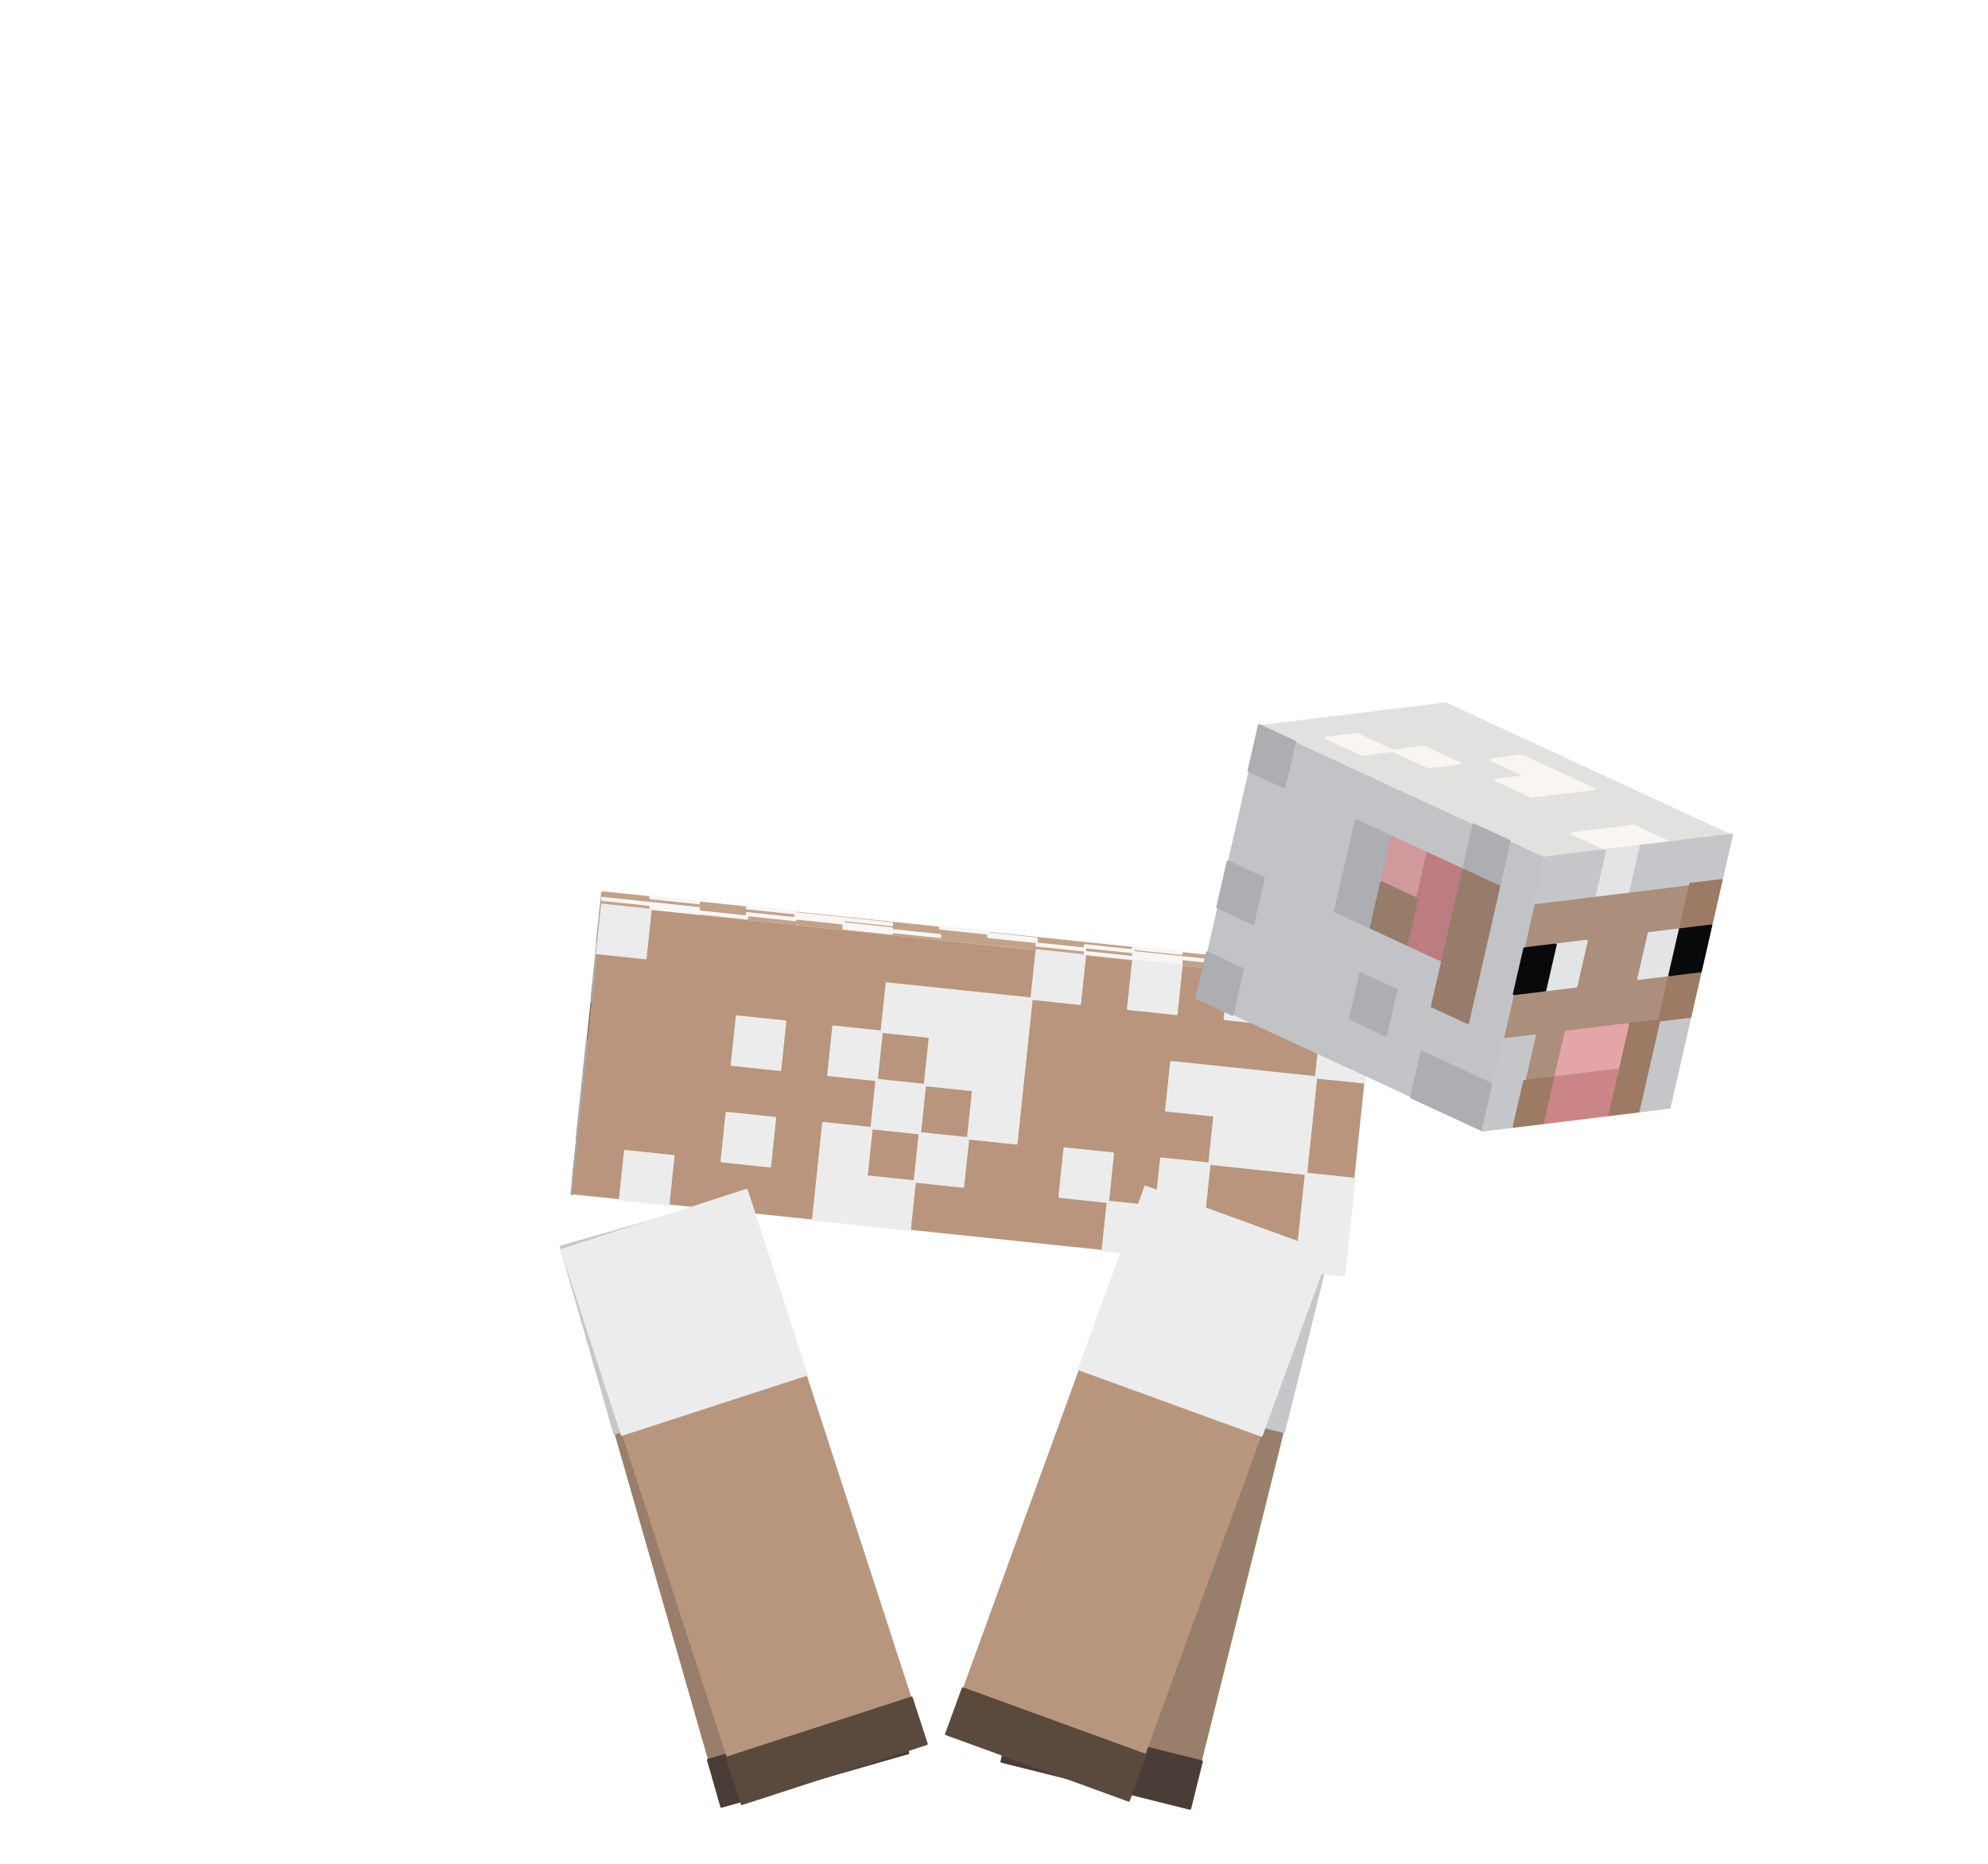
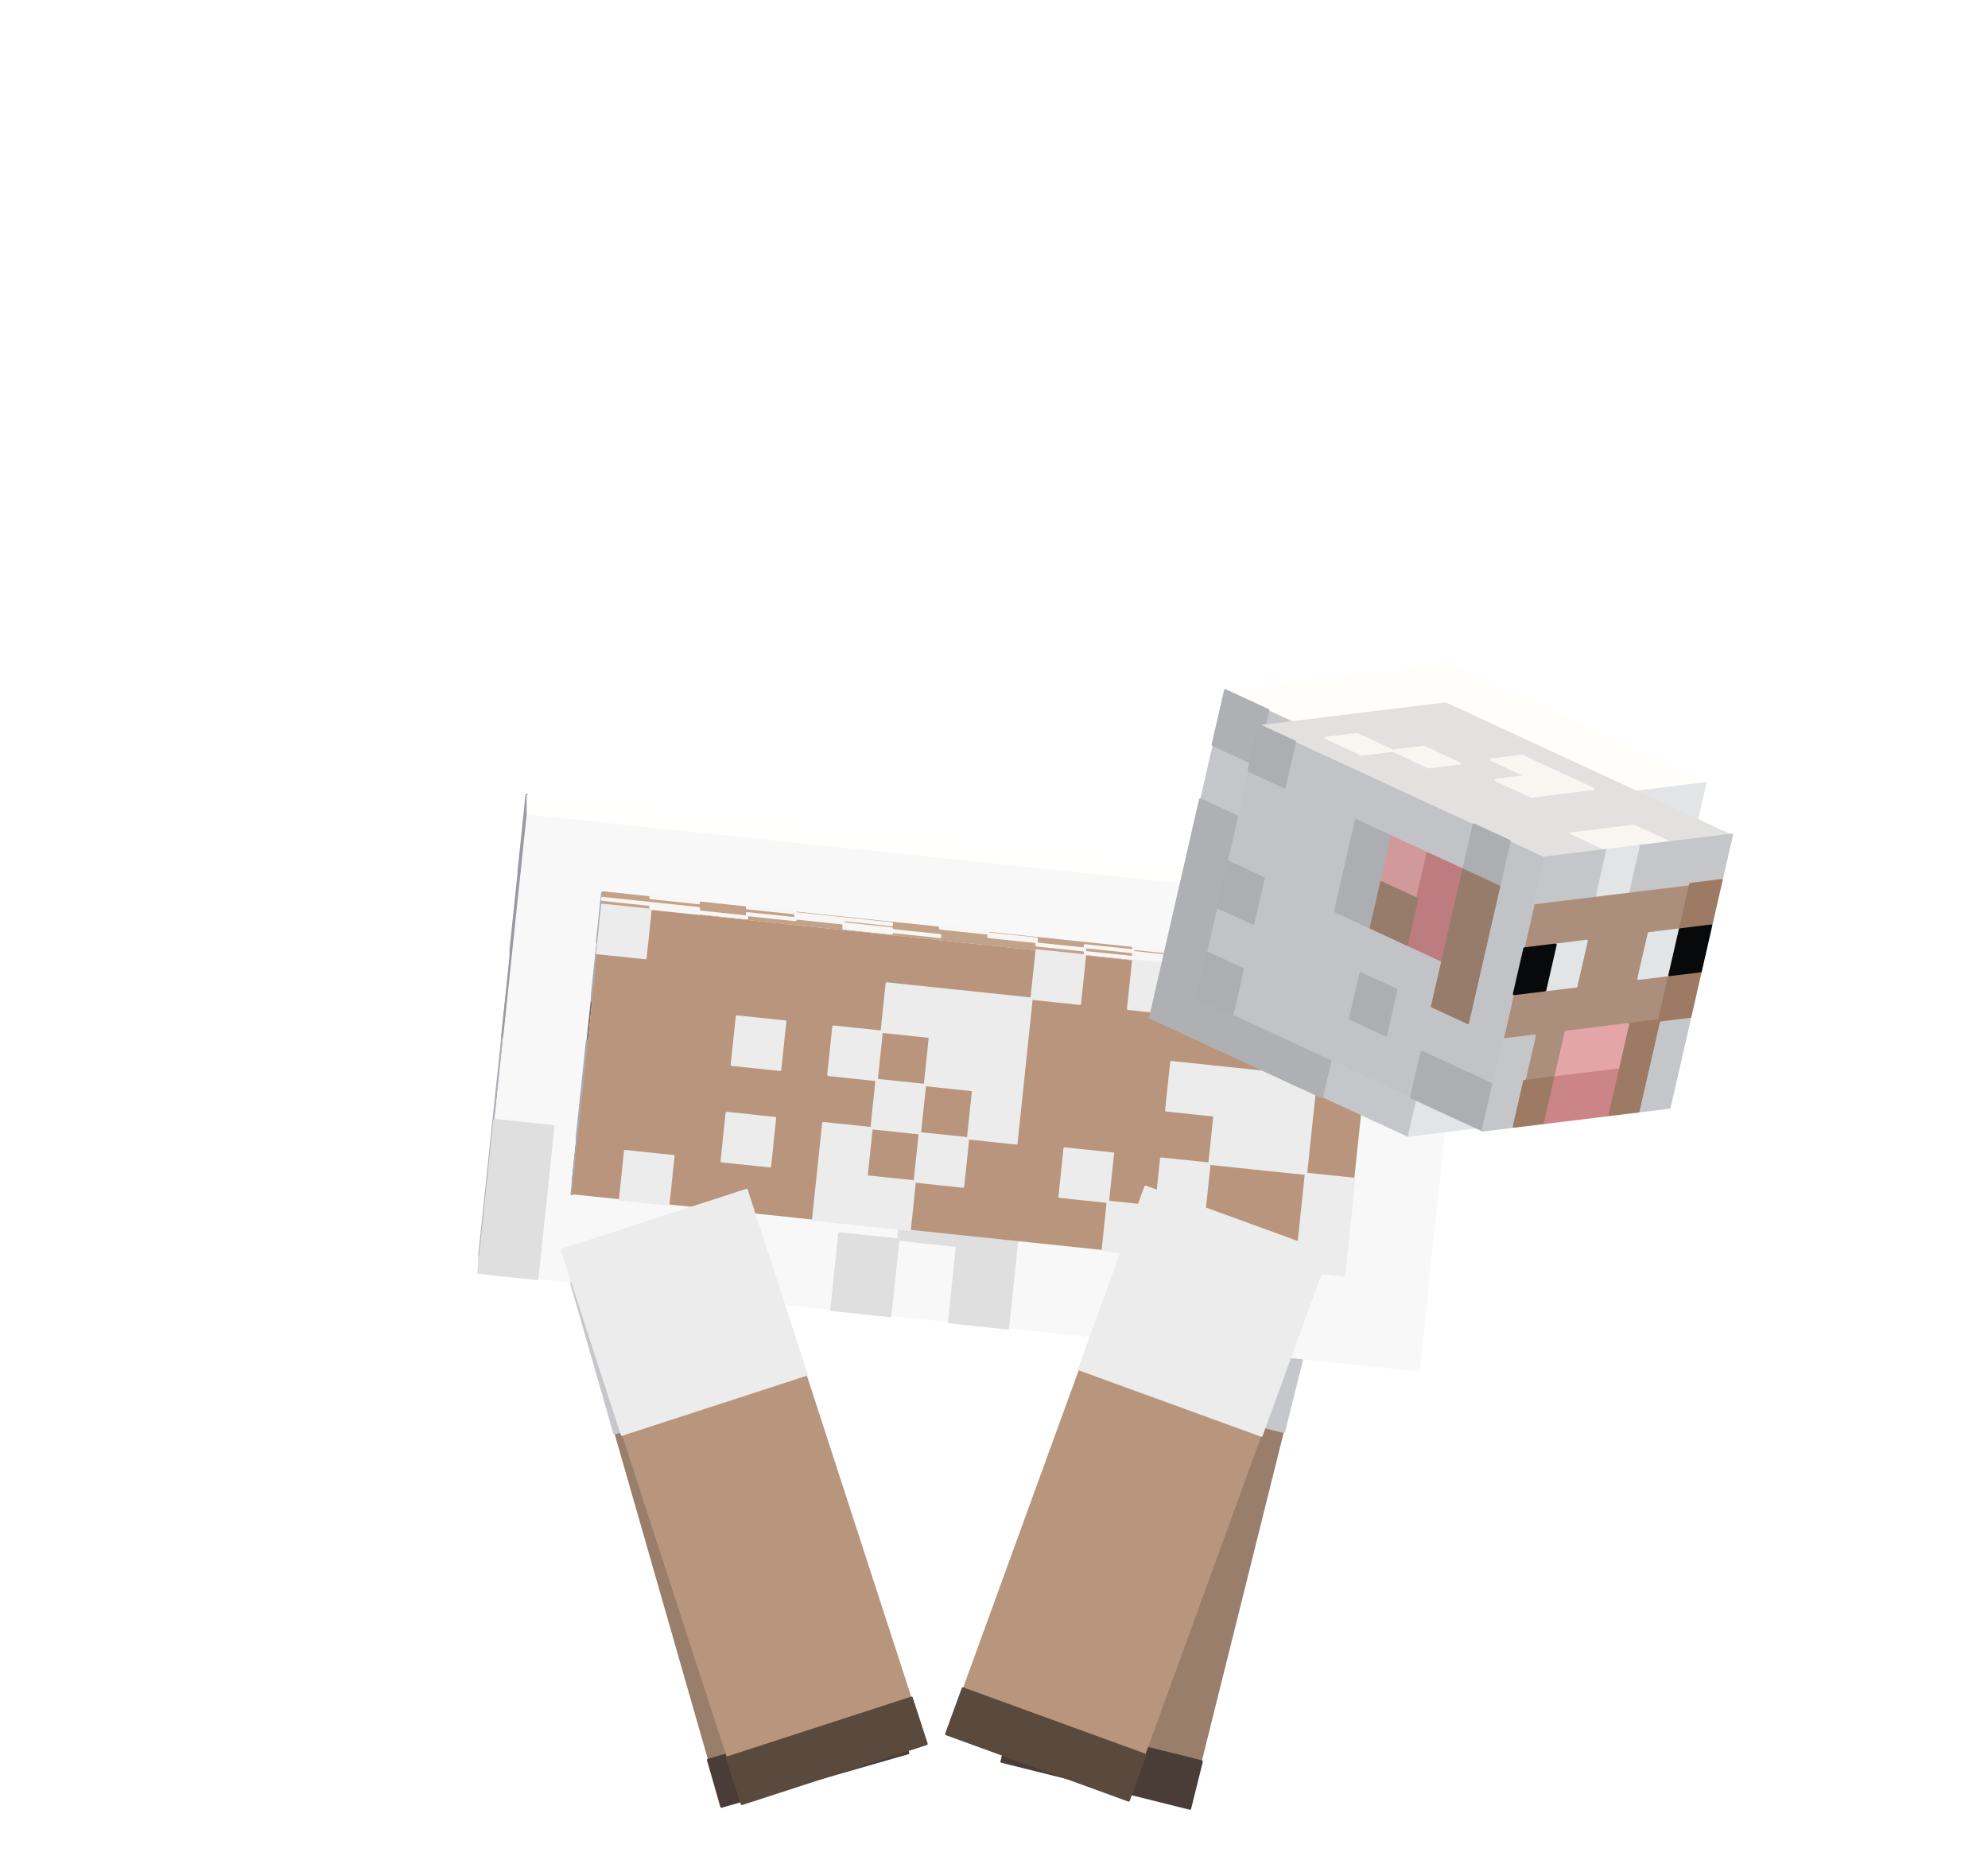
<svg xmlns="http://www.w3.org/2000/svg" viewBox="0 0 512 480" width="512" height="480" role="img" aria-labelledby="rest-6-title">
  <g id="sheep">
    <g id="leg-front-left" aria-label="Front left leg">
      <g class="face" data-face="nx">
        <path fill="#997e6c" d="M294.24 308.14L342.76 320.24L306.47 465.78L257.95 453.68Z" />
        <path fill="#c5c7ca" stroke="#c5c7ca" stroke-width=".6" stroke-linejoin="round" d="M294.24 308.14L342.76 320.24L339.73 332.36L291.22 320.27ZM291.22 320.27L339.73 332.36L336.71 344.49L288.19 332.4ZM288.19 332.4L336.71 344.49L333.69 356.62L285.17 344.53ZM285.17 344.53L333.69 356.62L330.66 368.75L282.15 356.65Z" />
        <path fill="#4a3d37" stroke="#4a3d37" stroke-width=".6" stroke-linejoin="round" d="M260.98 441.56L309.49 453.65L306.47 465.78L257.95 453.68Z" />
      </g>
    </g>
    <g id="leg-hind-left" aria-label="Hind left leg">
      <g class="face" data-face="nx">
        <path fill="#997e6c" d="M144.47 321.08L192.53 307.3L233.88 451.49L185.81 465.27Z" />
        <path fill="#c5c7ca" stroke="#c5c7ca" stroke-width=".6" stroke-linejoin="round" d="M144.47 321.08L192.53 307.3L195.98 319.31L147.91 333.09ZM147.91 333.09L195.98 319.31L199.42 331.33L151.36 345.11ZM151.36 345.11L199.42 331.33L202.87 343.34L154.8 357.13ZM154.8 357.13L202.87 343.34L206.31 355.36L158.25 369.14Z" />
        <path fill="#4a3d37" stroke="#4a3d37" stroke-width=".6" stroke-linejoin="round" d="M182.37 453.25L230.43 439.47L233.88 451.49L185.81 465.27Z" />
      </g>
    </g>
+     <g id="wool-body" aria-label="Wool body">
+       <g class="face" data-face="bottom">
+         <path fill="#adb0b7" d="M123.22 327.79L123.22 322.77L135.64 204.74L135.64 209.76Z" />
+         <path fill="#989ba1" stroke="#989ba1" stroke-width=".6" stroke-linejoin="round" d="M129.43 266.89L129.43 266.26L131.5 246.59L131.5 247.22ZM131.5 248.47L131.5 247.85L133.57 228.17L133.57 228.8ZM131.5 247.22L131.5 245.96L133.57 226.29L133.57 227.55ZM131.5 245.34L131.5 244.71L133.57 225.04L133.57 225.67ZM133.57 229.43L133.57 224.41L135.64 204.74L135.64 209.76Z" />
+       </g>
+       <g class="face" data-face="back">
+         <path fill="#fffffe" d="M378.05 230.2L378.05 235.22L135.64 209.76L135.64 204.74Z" />
+       </g>
+       <g class="face" data-face="nx">
+         <path fill="#f8f8f8" d="M378.05 235.22L365.64 353.25L123.22 327.79L135.64 209.76Z" />
+         <path fill="#dfdfdf" stroke="#dfdfdf" stroke-width=".6" stroke-linejoin="round" d="M263.72 302.77L259.58 342.11L244.43 340.52L248.57 301.17ZM248.57 301.17L246.5 320.85L231.35 319.25L233.42 299.58ZM231.35 319.25L229.28 338.93L214.13 337.33L216.2 317.66ZM142.51 290.03L138.37 329.38L123.22 327.79L127.36 288.44Z" />
+       </g>
+     </g>
    <g id="body" aria-label="Body">
      <g class="face" data-face="bottom">
        <path fill="#7d695f" d="M147.26 307.57L147.26 304.08L155.1 229.53L155.1 233.02Z" />
        <path fill="#a9aab0" stroke="#a9aab0" stroke-width=".6" stroke-linejoin="round" d="M147.26 307.57L147.26 307.13L148.57 294.71L148.57 295.14ZM148.57 295.14L148.57 294.27L149.88 281.84L149.88 282.72ZM148.57 293.4L148.57 292.96L149.88 280.54L149.88 280.97ZM149.88 280.97L149.88 280.54L151.18 268.11L151.18 268.55ZM152.49 257.87L152.49 257.43L153.8 245.01L153.8 245.45ZM152.49 256.56L152.49 256.12L153.8 243.7L153.8 244.14ZM153.8 244.57L153.8 244.14L155.1 231.71L155.1 232.15ZM153.8 242.83L153.8 242.39L155.1 229.97L155.1 230.4Z" />
      </g>
      <g class="face" data-face="back">
        <path fill="#c3a28a" d="M354.01 250.42L354.01 253.91L155.1 233.02L155.1 229.53Z" />
        <path fill="#f8f6f4" stroke="#f8f6f4" stroke-width=".6" stroke-linejoin="round" d="M341.58 250.86L341.58 251.74L329.15 250.43L329.15 249.56ZM329.15 250.43L329.15 250.87L316.71 249.56L316.71 249.12ZM316.71 247.82L316.71 248.25L304.28 246.95L304.28 246.51ZM304.28 245.2L304.28 245.64L291.85 244.33L291.85 243.9ZM304.28 246.51L304.28 247.38L291.85 246.08L291.85 245.2ZM304.28 247.82L304.28 248.69L291.85 247.39L291.85 246.51ZM291.85 244.77L291.85 245.2L279.42 243.9L279.42 243.46ZM291.85 246.51L291.85 246.95L279.42 245.64L279.42 245.21ZM279.42 244.33L279.42 244.77L266.99 243.47L266.99 243.03ZM266.99 241.72L266.99 242.59L254.56 241.29L254.56 240.41ZM254.56 239.98L254.56 240.41L242.12 239.11L242.12 238.67ZM242.12 240.85L242.12 241.29L229.69 239.98L229.69 239.55ZM229.69 237.8L229.69 238.24L217.26 236.93L217.26 236.5ZM229.69 239.11L229.69 240.42L217.26 239.11L217.26 237.81ZM217.26 236.5L217.26 236.93L204.83 235.63L204.83 235.19ZM217.26 237.37L217.26 237.81L204.83 236.5L204.83 236.06ZM204.83 234.75L204.83 235.19L192.4 233.89L192.4 233.45ZM204.83 236.5L204.83 236.94L192.4 235.63L192.4 235.19ZM192.4 236.07L192.4 236.5L179.97 235.2L179.97 234.76ZM179.97 232.14L179.97 232.58L167.54 231.27L167.54 230.84ZM179.97 233.89L179.97 234.32L167.54 233.02L167.54 232.58ZM179.97 234.76L179.97 235.63L167.54 234.33L167.54 233.45ZM167.54 232.58L167.54 233.02L155.1 231.71L155.1 231.28Z" />
      </g>
      <g class="face" data-face="nx">
        <path fill="#b8957c" d="M354.01 253.91L346.17 328.46L147.26 307.57L155.1 233.02Z" />
        <path fill="#ececec" stroke="#ececec" stroke-width=".6" stroke-linejoin="round" d="M352.7 266.34L351.4 278.76L338.96 277.46L340.27 265.03ZM348.78 303.61L346.17 328.46L333.74 327.15L336.35 302.3ZM338.96 277.46L336.35 302.3L323.92 301L326.53 276.15ZM329.15 251.3L327.84 263.73L315.41 262.42L316.71 250ZM326.53 276.15L323.92 301L311.49 299.69L314.1 274.84ZM314.1 274.84L312.79 287.27L300.36 285.96L301.67 273.54ZM311.49 299.69L310.18 312.12L297.75 310.81L299.06 298.39ZM304.28 248.69L302.98 261.12L290.54 259.81L291.85 247.39ZM297.75 310.81L296.44 323.23L284.01 321.93L285.32 309.51ZM286.62 297.08L285.32 309.51L272.89 308.2L274.19 295.78ZM279.42 246.08L278.11 258.5L265.68 257.2L266.99 244.77ZM265.68 257.2L261.76 294.47L249.33 293.16L253.25 255.89ZM253.25 255.89L250.64 280.74L238.21 279.43L240.82 254.59ZM249.33 293.16L248.02 305.59L235.59 304.28L236.9 291.86ZM240.82 254.59L239.51 267.01L227.08 265.7L228.39 253.28ZM238.21 279.43L236.9 291.86L224.47 290.55L225.77 278.13ZM235.59 304.28L234.29 316.71L221.85 315.4L223.16 302.98ZM227.08 265.7L225.77 278.13L213.34 276.82L214.65 264.4ZM224.47 290.55L221.85 315.4L209.42 314.09L212.04 289.25ZM202.22 263.09L200.91 275.52L188.48 274.21L189.79 261.79ZM199.6 287.94L198.3 300.36L185.87 299.06L187.17 286.63ZM173.43 297.75L172.13 310.18L159.7 308.87L161 296.45ZM167.54 234.33L166.23 246.75L153.8 245.45L155.1 233.02Z" />
+       </g>
+     </g>
+     <g id="wool-head" aria-label="Wool head">
+       <g class="face" data-face="top">
+         <path fill="#fffefb" d="M315.55 177.77L373.22 170.71L439.56 201.4L381.89 208.46Z" />
+       </g>
+       <g class="face" data-face="front">
+         <path fill="#e3e4e6" d="M381.89 208.46L439.56 201.4L420.24 285.71L362.57 292.77Z" />
+       </g>
+       <g class="face" data-face="nx">
+         <path fill="#c4c6c9" d="M315.55 177.77L381.89 208.46L362.57 292.77L296.23 262.08Z" />
+         <path fill="#aeb0b3" stroke="#aeb0b3" stroke-width=".6" stroke-linejoin="round" d="M315.55 177.77L326.6 182.89L323.39 196.94L312.33 191.82ZM309.11 205.87L320.17 210.99L316.95 225.04L305.89 219.93ZM305.89 219.93L316.95 225.04L313.73 239.09L302.67 233.98ZM302.67 233.98L313.73 239.09L310.51 253.15L299.45 248.03ZM299.45 248.03L343.68 268.49L340.46 282.54L296.23 262.08Z" />
      </g>
    </g>
    <g id="head" aria-label="Head">
      <g class="face" data-face="top">
        <path fill="#e2e1df" d="M324.27 186.77L372.33 180.88L446.04 214.98L397.98 220.86Z" />
        <path fill="#f9f6f2" stroke="#f9f6f2" stroke-width=".6" stroke-linejoin="round" d="M341.5 190.05L349.51 189.07L358.72 193.33L350.71 194.31ZM358.72 193.33L366.73 192.35L375.94 196.61L367.93 197.59ZM383.95 195.63L391.96 194.65L401.18 198.91L393.17 199.89ZM385.16 200.87L401.18 198.91L410.39 203.17L394.37 205.13ZM404.79 214.64L420.81 212.68L430.02 216.94L414 218.9Z" />
      </g>
      <g class="face" data-face="nx">
        <path fill="#c2c3c7" d="M324.27 186.77L397.98 220.86L381.89 291.12L308.18 257.03Z" />
        <path fill="#acaeb2" stroke="#acaeb2" stroke-width=".6" stroke-linejoin="round" d="M324.27 186.77L333.49 191.03L330.8 202.74L321.59 198.48ZM379.56 212.34L388.77 216.6L386.09 228.31L376.87 224.05ZM349.23 211.26L358.45 215.52L355.76 227.23L346.55 222.97ZM346.55 222.97L355.76 227.23L353.08 238.94L343.87 234.68ZM316.23 221.9L325.44 226.16L322.76 237.87L313.54 233.61ZM350.4 250.65L359.61 254.92L356.93 266.63L347.71 262.36ZM310.86 245.32L320.07 249.58L317.39 261.29L308.18 257.03ZM366.14 270.89L384.57 279.41L381.89 291.12L363.46 282.6Z" />
        <path fill="#d1999c" stroke="#d1999c" stroke-width=".6" stroke-linejoin="round" d="M358.45 215.52L367.66 219.79L364.98 231.5L355.76 227.23Z" />
        <path fill="#bd7c7f" stroke="#bd7c7f" stroke-width=".6" stroke-linejoin="round" d="M367.66 219.79L376.87 224.05L374.19 235.76L364.98 231.5ZM364.98 231.5L374.19 235.76L371.51 247.47L362.29 243.21Z" />
        <path fill="#977c6b" stroke="#977c6b" stroke-width=".6" stroke-linejoin="round" d="M376.87 224.05L386.09 228.31L383.4 240.02L374.19 235.76ZM355.76 227.23L364.98 231.5L362.29 243.21L353.08 238.94ZM374.19 235.76L383.4 240.02L380.72 251.73L371.51 247.47ZM371.51 247.47L380.72 251.73L378.04 263.44L368.82 259.18Z" />
      </g>
      <g class="face" data-face="front">
        <path fill="#ab8e7b" d="M397.98 220.86L446.04 214.98L429.95 285.24L381.89 291.12Z" />
        <path fill="#c5c6c9" stroke="#c5c6c9" stroke-width=".6" stroke-linejoin="round" d="M397.98 220.86L414 218.9L411.32 230.61L395.3 232.57ZM422.01 217.92L446.04 214.98L443.36 226.69L419.33 229.63ZM387.25 267.7L395.26 266.72L392.58 278.43L384.57 279.41ZM427.3 262.8L435.31 261.82L432.63 273.53L424.62 274.51ZM384.57 279.41L392.58 278.43L389.9 290.14L381.89 291.12ZM424.62 274.51L432.63 273.53L429.95 285.24L421.94 286.22Z" />
        <path fill="#e3e4e6" stroke="#e3e4e6" stroke-width=".6" stroke-linejoin="round" d="M414 218.9L422.01 217.92L419.33 229.63L411.32 230.61ZM400.63 243.3L408.64 242.32L405.95 254.03L397.94 255.01ZM424.66 240.36L432.67 239.38L429.98 251.09L421.97 252.07Z" />
        <path fill="#9c7a63" stroke="#9c7a63" stroke-width=".6" stroke-linejoin="round" d="M435.35 227.67L443.36 226.69L440.68 238.4L432.67 239.38ZM429.98 251.09L438 250.11L435.31 261.82L427.3 262.8ZM419.29 263.78L427.3 262.8L424.62 274.51L416.61 275.49ZM392.58 278.43L400.59 277.45L397.91 289.16L389.9 290.14ZM416.61 275.49L424.62 274.51L421.94 286.22L413.93 287.2Z" />
        <path fill="#08090b" stroke="#08090b" stroke-width=".6" stroke-linejoin="round" d="M392.62 244.28L400.63 243.3L397.94 255.01L389.93 255.99ZM432.67 239.38L440.68 238.4L438 250.11L429.98 251.09Z" />
        <path fill="#e3a5a7" stroke="#e3a5a7" stroke-width=".6" stroke-linejoin="round" d="M403.27 265.74L419.29 263.78L416.61 275.49L400.59 277.45Z" />
        <path fill="#cc8587" stroke="#cc8587" stroke-width=".6" stroke-linejoin="round" d="M400.59 277.45L416.61 275.49L413.93 287.2L397.91 289.16Z" />
      </g>
    </g>
    <g id="leg-front-right" aria-label="Front right leg">
      <g class="face" data-face="nx">
        <path fill="#b8967d" d="M295.01 305.64L341.99 322.74L290.69 463.69L243.7 446.59Z" />
        <path fill="#ececec" stroke="#ececec" stroke-width=".6" stroke-linejoin="round" d="M295.01 305.64L341.99 322.74L337.72 334.48L290.73 317.38ZM290.73 317.38L337.72 334.48L333.44 346.23L286.46 329.13ZM286.46 329.13L333.44 346.23L329.17 357.98L282.18 340.88ZM282.18 340.88L329.17 357.98L324.89 369.72L277.91 352.62Z" />
        <path fill="#5a493d" stroke="#5a493d" stroke-width=".6" stroke-linejoin="round" d="M247.98 434.84L294.96 451.95L290.69 463.69L243.7 446.59Z" />
      </g>
    </g>
    <g id="leg-hind-right" aria-label="Hind right leg">
      <g class="face" data-face="nx">
        <path fill="#b8967d" d="M144.72 321.91L192.28 306.46L238.63 449.12L191.08 464.57Z" />
        <path fill="#ececec" stroke="#ececec" stroke-width=".6" stroke-linejoin="round" d="M144.72 321.91L192.28 306.46L196.14 318.35L148.59 333.8ZM148.59 333.8L196.14 318.35L200 330.24L152.45 345.69ZM152.45 345.69L200 330.24L203.86 342.13L156.31 357.58ZM156.31 357.58L203.86 342.13L207.73 354.01L160.17 369.47Z" />
        <path fill="#5a493d" stroke="#5a493d" stroke-width=".6" stroke-linejoin="round" d="M187.21 452.68L234.77 437.23L238.63 449.12L191.08 464.57Z" />
      </g>
    </g>
  </g>
</svg>
